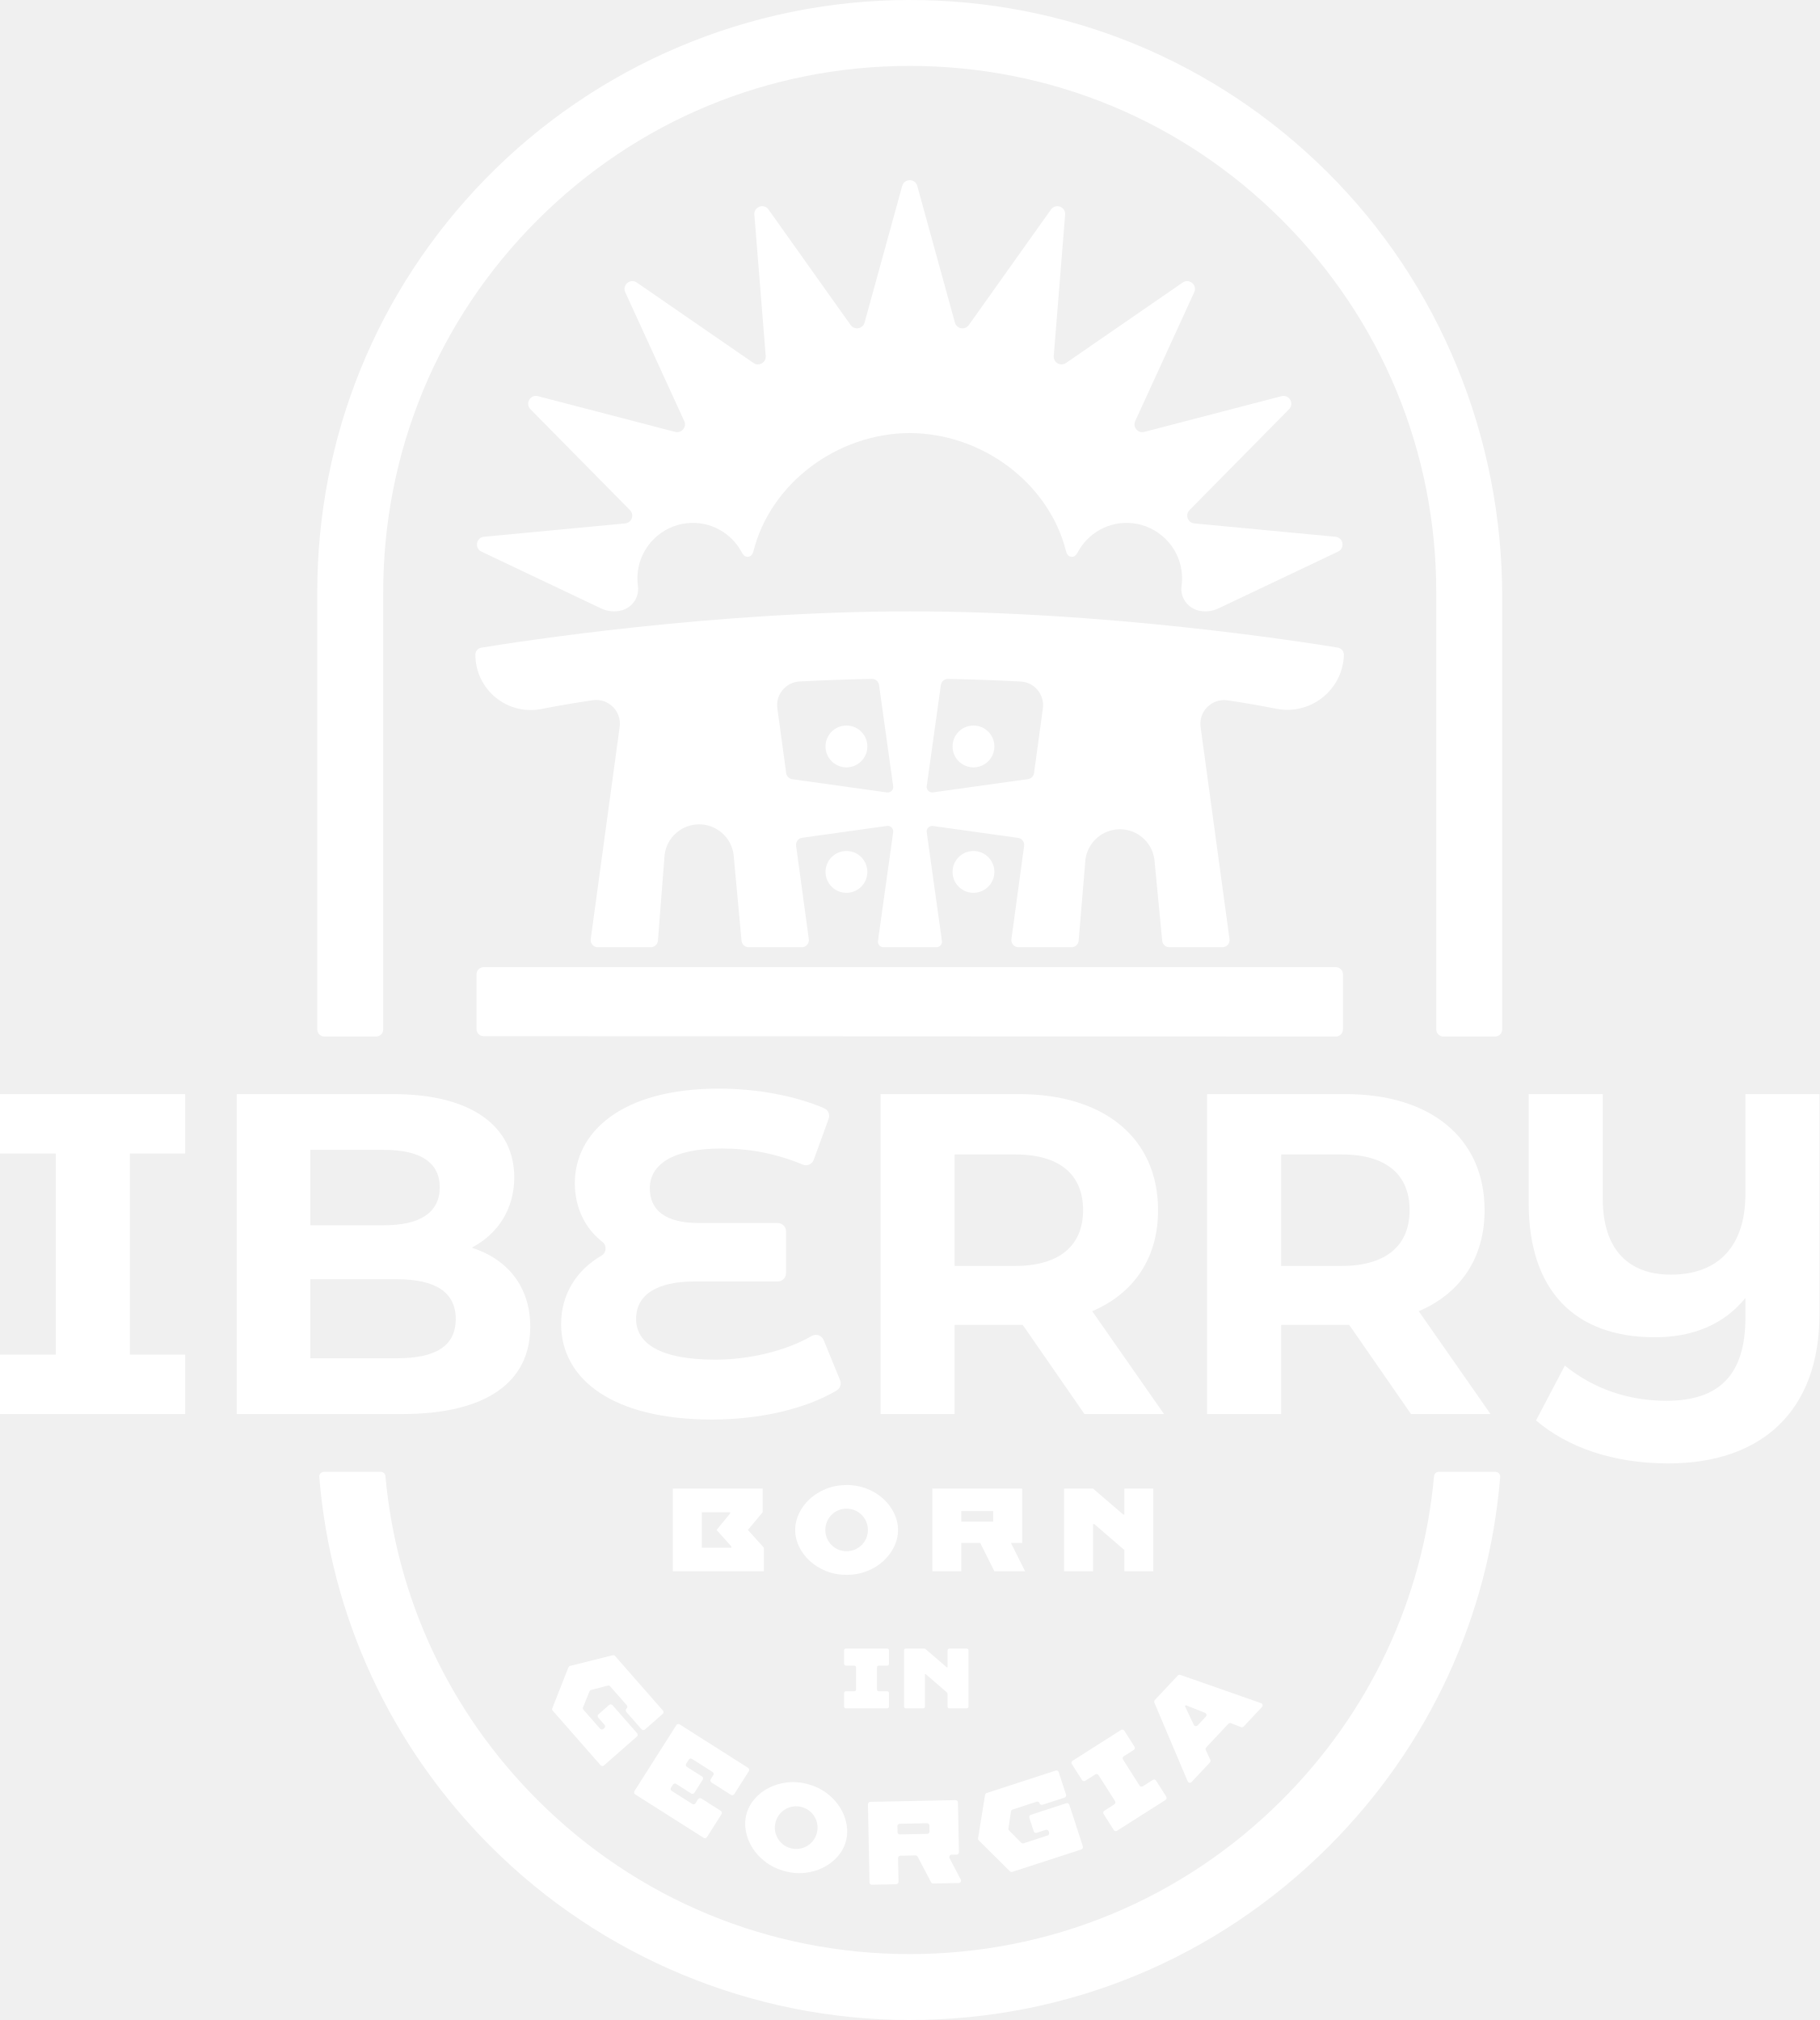
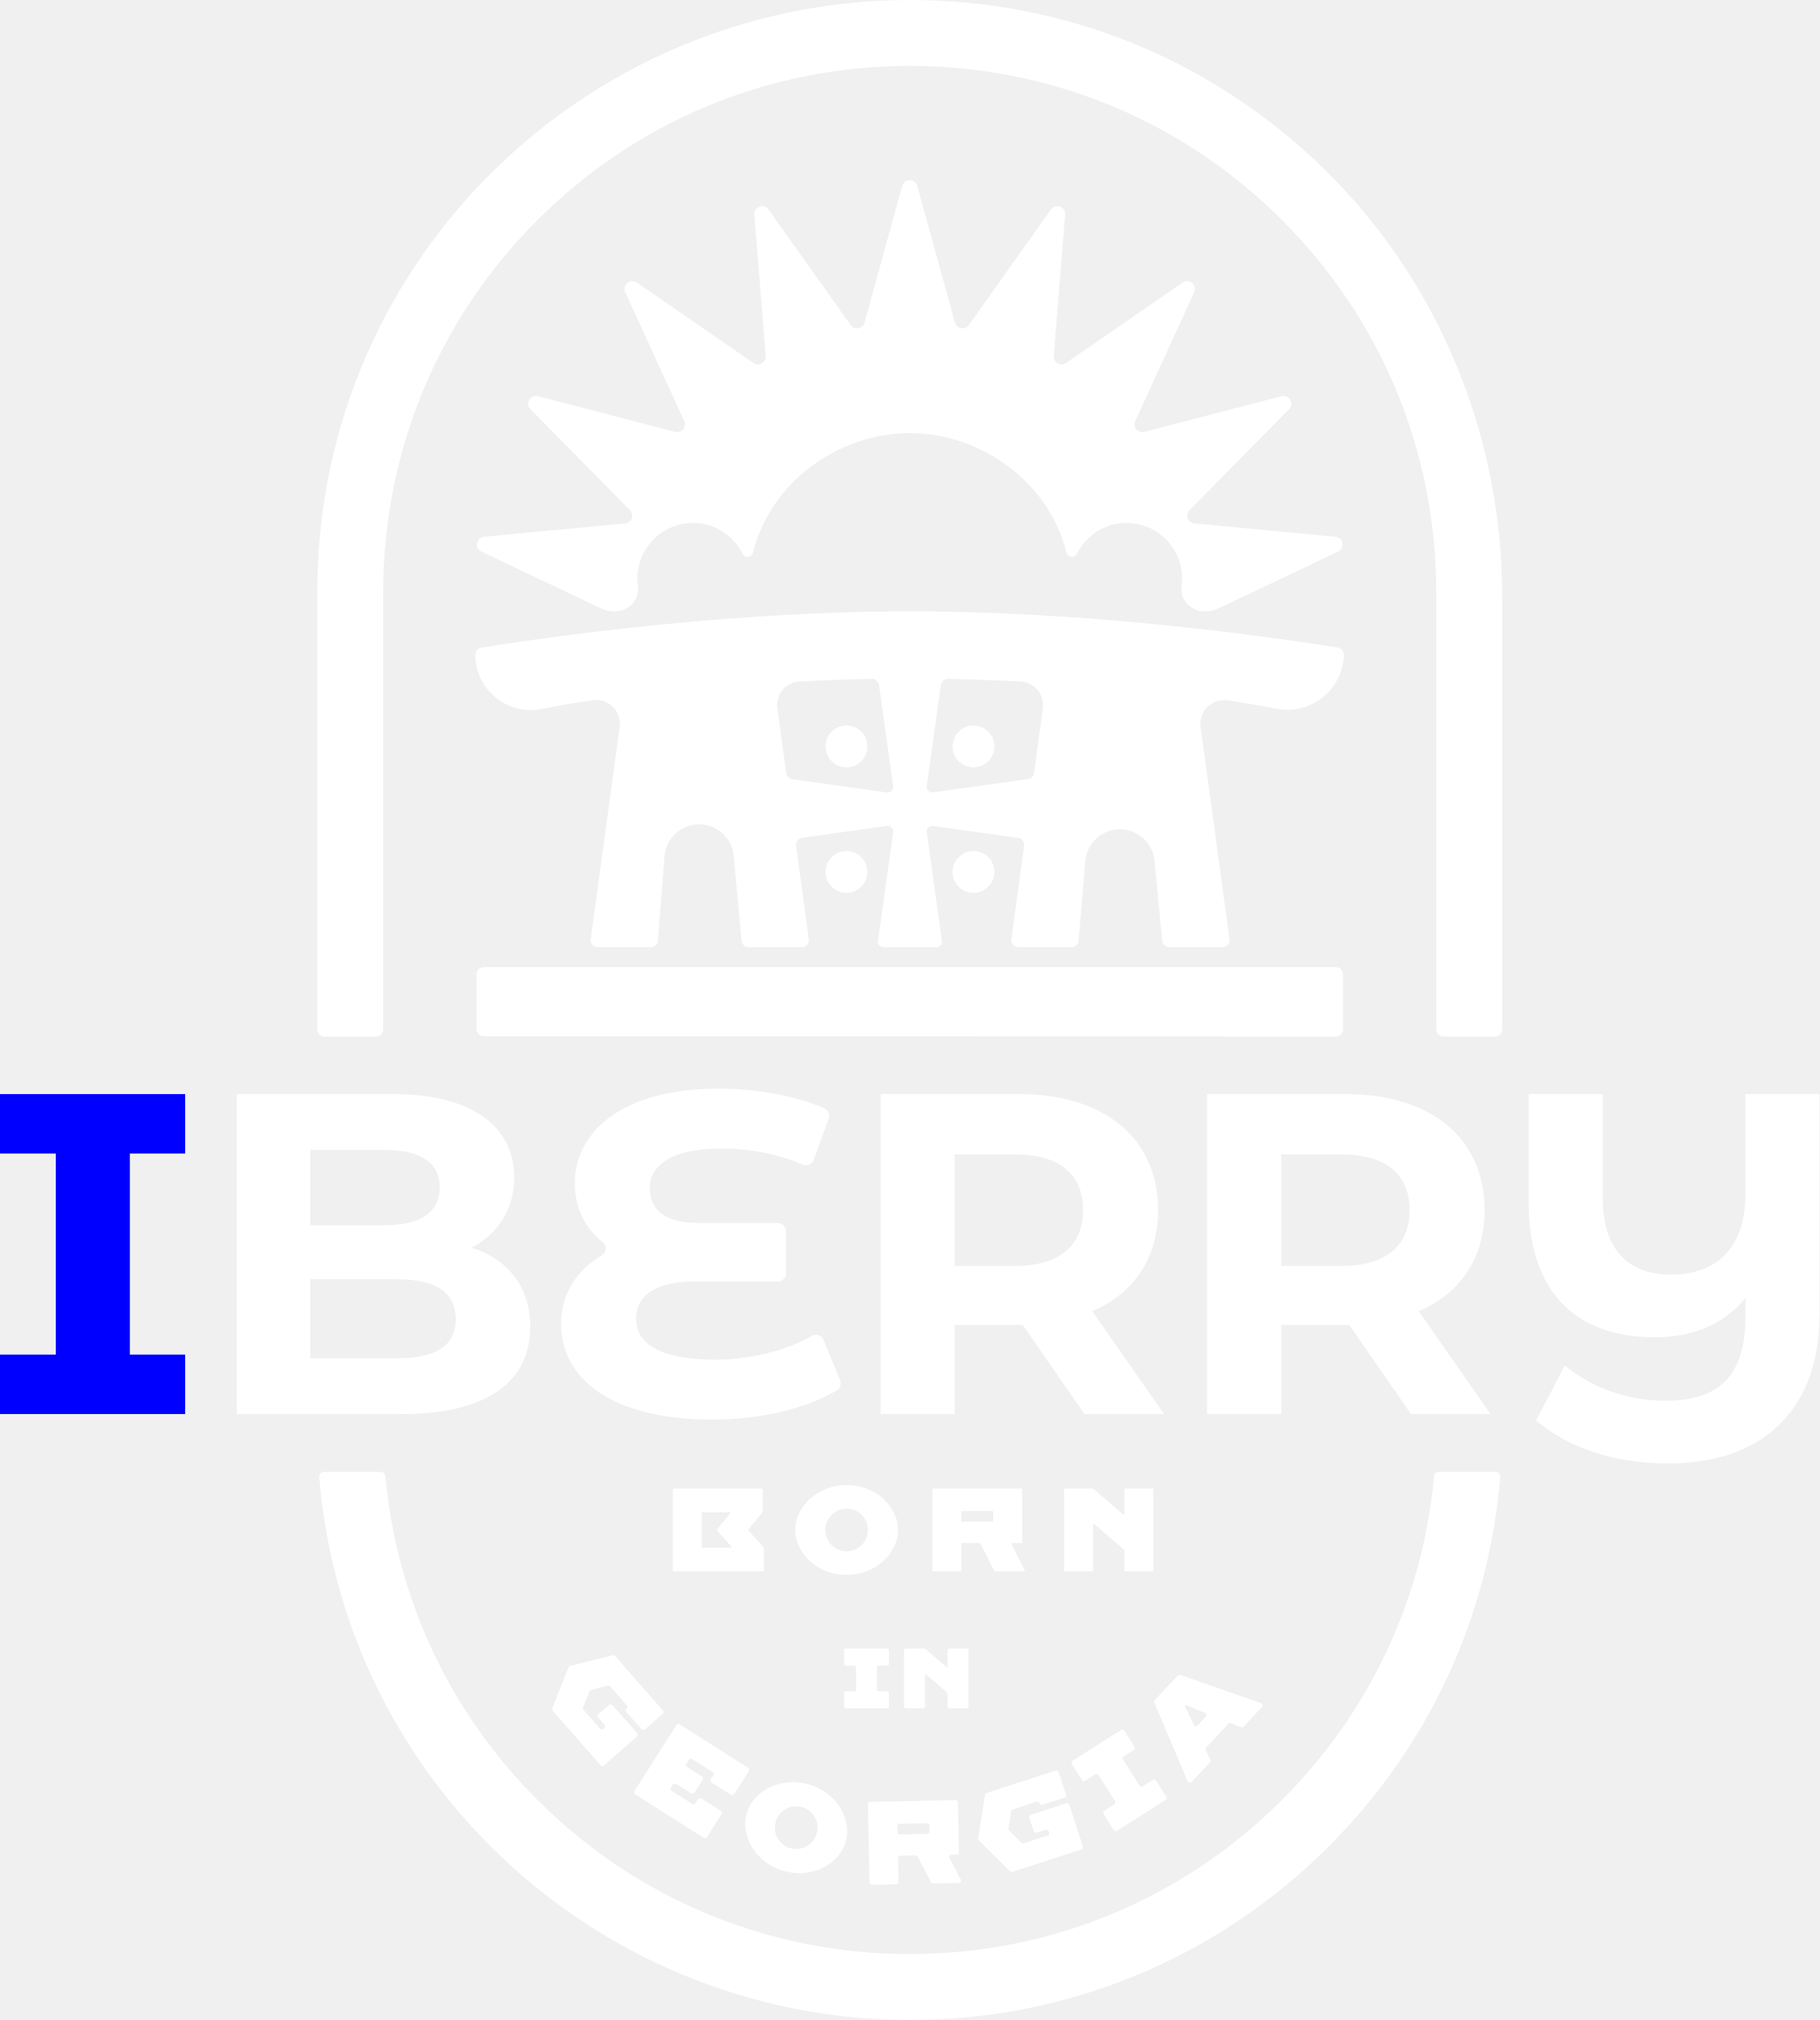
<svg xmlns="http://www.w3.org/2000/svg" id="b" data-name="Layer 2" width="322.219" height="357.808" viewBox="0 0 322.219 357.808">
  <g id="c" data-name="Layer 1">
    <g>
      <g>
-         <polygon points="0 204.326 9.877 204.326 9.877 239.949 0 239.949 0 250.474 32.79 250.474 32.79 239.949 22.993 239.949 22.993 204.326 32.79 204.326 32.79 193.801 0 193.801 0 204.326" fill="white" stroke-width="0" />
+         <polygon points="0 204.326 9.877 204.326 9.877 239.949 0 239.949 0 250.474 32.79 250.474 32.79 239.949 22.993 239.949 22.993 204.326 32.79 204.326 32.79 193.801 0 193.801 0 204.326" fill="blue" stroke-width="0" />
        <path d="M41.929,193.801v56.673h29.308c14.897,0,22.669-5.667,22.669-15.464,0-7.117-4.039-11.972-10.343-14-.008-.003-.009-.013-.002-.016,4.604-2.431,7.511-6.798,7.511-12.458,0-8.825-7.287-14.735-21.455-14.735h-27.689ZM80.709,233.634c0,4.858-3.643,6.963-10.444,6.963h-15.302v-14.006h15.302c6.801,0,10.444,2.267,10.444,7.044ZM77.876,210.317c0,4.453-3.481,6.72-9.877,6.72h-13.035v-13.359h13.035c6.396,0,9.877,2.186,9.877,6.639Z" fill="white" stroke-width="0" />
        <path d="M145.859,237.362c-.338-.824-1.322-1.167-2.094-.722-4.654,2.681-11.114,4.201-17.111,4.201-9.796,0-14.006-2.915-14.006-7.206,0-4.372,3.805-6.639,10.282-6.639h14.796c.816,0,1.477-.661,1.477-1.477v-7.409c0-.816-.661-1.477-1.477-1.477h-13.987c-5.91,0-8.663-2.267-8.663-6.153,0-4.129,3.967-7.044,12.711-7.044,4.856,0,9.646.869,14.369,2.851.778.326,1.67-.062,1.958-.855l2.638-7.269c.267-.735-.082-1.555-.801-1.862-5.067-2.167-11.79-3.471-18.649-3.471-17.407,0-25.503,7.853-25.503,16.759,0,4.25,1.743,7.939,4.901,10.409.813.636.702,1.906-.191,2.423-4.381,2.534-7.138,6.81-7.138,12.105,0,9.797,9.149,16.921,26.718,16.921,8.564,0,16.631-1.915,22.077-5.148.629-.373.885-1.154.607-1.831l-2.912-7.105Z" fill="white" stroke-width="0" />
        <path d="M193.431,232.26s.626-.268,1.298-.607c6.57-3.313,10.359-9.3,10.359-17.288,0-12.711-9.473-20.564-24.612-20.564h-24.532v56.673h13.116v-15.788h12.042s.159.199.39.533l10.561,15.255h14.087l-12.709-18.214ZM179.747,224.243h-10.687v-19.755h10.687c8.015,0,12.063,3.643,12.063,9.877,0,6.153-4.048,9.877-12.063,9.877Z" fill="white" stroke-width="0" />
        <path d="M251.257,232.26s.626-.268,1.298-.607c6.57-3.313,10.359-9.3,10.359-17.288,0-12.711-9.473-20.564-24.612-20.564h-24.532v56.673h13.116v-15.788h12.042s.159.199.39.533l10.561,15.255h14.087l-12.709-18.214ZM237.573,224.243h-10.687v-19.755h10.687c8.015,0,12.063,3.643,12.063,9.877,0,6.153-4.048,9.877-12.063,9.877Z" fill="white" stroke-width="0" />
        <path d="M309.104,193.801v17.65c0,10.039-5.505,14.33-13.197,14.33-7.529,0-12.063-4.453-12.063-13.44v-18.54h-13.116v19.35c0,15.383,8.096,23.722,22.346,23.722,6.72,0,12.225-2.267,16.031-6.963v3.481c0,10.12-4.615,14.735-14.006,14.735-6.72,0-12.873-2.105-17.973-6.234,0,0,0,0,0,0l-5.1,9.714s0,.001,0,.002c5.505,4.695,13.52,7.61,23.397,7.61,16.516,0,26.798-9.23,26.798-26.475v-38.943h-13.116Z" fill="white" stroke-width="0" />
      </g>
      <g>
        <path d="M119.159,278.33v-14.652h15.908v4.186l-2.616,3.14,2.826,3.14v4.186h-16.117ZM124.287,274.144h5.233v-.209l-2.616-2.93,2.407-2.93v-.209h-5.024v6.279Z" fill="white" stroke-width="0" />
        <path d="M159.036,271.004c0,1.019-.23,2.006-.691,2.962-.46.956-1.096,1.804-1.905,2.543-.809.74-1.769,1.333-2.878,1.779-1.109.446-2.32.67-3.631.67s-2.522-.223-3.631-.67c-1.11-.446-2.069-1.04-2.878-1.779-.809-.74-1.444-1.587-1.905-2.543-.461-.956-.691-1.943-.691-2.962s.23-2.006.691-2.962c.46-.955,1.095-1.803,1.905-2.543.809-.739,1.769-1.332,2.878-1.779,1.109-.446,2.32-.67,3.631-.67s2.522.223,3.631.67c1.11.447,2.069,1.04,2.878,1.779.809.74,1.444,1.588,1.905,2.543.461.956.691,1.944.691,2.962ZM153.699,271.004c0-.516-.098-1.005-.293-1.465s-.464-.861-.806-1.204c-.342-.342-.743-.61-1.204-.806-.46-.195-.949-.293-1.465-.293-.531,0-1.022.098-1.476.293-.453.195-.851.464-1.193.806s-.611.743-.806,1.204c-.196.46-.293.949-.293,1.465,0,.531.097,1.022.293,1.476.195.453.464.851.806,1.193.342.342.74.611,1.193.806.453.196.945.293,1.476.293.516,0,1.005-.097,1.465-.293.46-.195.861-.464,1.204-.806s.61-.74.806-1.193c.195-.453.293-.945.293-1.476Z" fill="white" stroke-width="0" />
        <path d="M173.59,273.306h-3.349v5.024h-5.128v-14.652h15.908v9.628h-1.988l2.512,5.024h-5.442l-2.512-5.024ZM170.241,269.539h5.651v-1.884h-5.651v1.884Z" fill="white" stroke-width="0" />
        <path d="M199.121,268.283v-4.605h5.128v14.652h-5.128v-3.768l-5.337-4.605h-.209v8.373h-5.128v-14.652h5.128l5.358,4.605h.188Z" fill="white" stroke-width="0" />
      </g>
      <path d="M57.445,183.603h9.16c.695,0,1.259-.564,1.259-1.259v-77.421c0-24.907,9.699-48.323,27.311-65.935,17.612-17.612,41.028-27.311,65.935-27.311s48.323,9.699,65.935,27.311c17.612,17.612,27.311,41.028,27.311,65.935v77.421c0,.695.564,1.259,1.259,1.259h9.16c.695,0,1.259-.564,1.259-1.259v-76.646c0-28.25-11.051-55.493-31.132-75.365C215.057,10.695,188.754-.08,160.8,0c-28.179.081-55.243,11.569-74.899,31.761-19.174,19.696-29.715,45.619-29.715,73.162v77.421c0,.695.564,1.259,1.259,1.259Z" fill="white" stroke-width="0" />
      <path d="M264.838,260.712h-10.044c-.434,0-.793.331-.832.764-1.966,21.664-11.346,41.773-26.917,57.344-17.612,17.612-41.028,27.311-65.935,27.311s-48.323-9.699-65.935-27.311c-15.571-15.571-24.95-35.68-26.917-57.344-.039-.432-.398-.764-.832-.764h-10.043c-.49,0-.88.419-.84.908,2.023,24.71,12.612,47.672,30.328,65.41,19.606,19.63,46.313,30.731,74.057,30.778,28.094.047,54.514-10.871,74.374-30.731,17.744-17.744,28.35-40.725,30.375-65.458.04-.488-.349-.907-.839-.907Z" fill="white" stroke-width="0" />
      <path d="M237.835,182.343v-9.764c0-.695-.564-1.259-1.259-1.259H85.643c-.695,0-1.259.564-1.259,1.259v9.7c0,.695.563,1.258,1.258,1.259l150.933.064c.695,0,1.259-.563,1.259-1.259Z" fill="white" stroke-width="0" />
      <path d="M112.829,307.008l-4.359-4.968c-.153-.174-.418-.191-.592-.039l-1.892,1.66c-.174.153-.192.418-.039.592l1.107,1.262c.153.174.136.439-.039.592l-.157.138c-.174.153-.439.136-.592-.039l-2.942-3.353c-.105-.119-.133-.288-.073-.435l1.151-2.824c.05-.122.154-.214.282-.248l2.95-.773c.154-.04.317.01.422.129l2.942,3.353c.153.174.136.439-.039.592h0c-.174.153-.191.418-.039.592l2.698,3.075c.153.174.418.191.592.039l3.153-2.767c.174-.153.191-.418.039-.592l-8.479-9.664c-.104-.118-.265-.168-.417-.13l-7.553,1.889c-.131.033-.239.127-.289.253l-2.855,7.243c-.058.146-.029.312.075.431l8.479,9.664c.153.174.418.191.592.039l5.835-5.119c.174-.153.192-.418.039-.592Z" fill="white" stroke-width="0" />
      <path d="M130.032,317.8l2.587-4.073c.124-.196.066-.455-.129-.579l-12.131-7.705c-.196-.124-.455-.066-.579.129l-7.424,11.689c-.124.196-.066.455.129.579l12.132,7.704c.196.124.455.066.579-.129l2.586-4.073c.124-.196.066-.455-.129-.579l-3.453-2.193c-.196-.124-.455-.066-.579.129l-.45.708c-.124.196-.384.253-.579.129l-3.631-2.306c-.196-.124-.253-.384-.129-.579l.337-.531c.124-.196.384-.254.579-.129l2.656,1.687c.196.124.455.066.579-.129l1.462-2.303c.124-.196.066-.455-.129-.579l-2.657-1.687c-.196-.124-.254-.384-.129-.579l.45-.708c.124-.196.384-.253.579-.129l3.63,2.306c.196.124.253.383.129.579l-.45.708c-.124.196-.066.455.129.579l3.453,2.193c.196.124.455.066.579-.129Z" fill="white" stroke-width="0" />
      <path d="M133.229,327.278c.58.933,1.345,1.766,2.295,2.497.949.732,2.057,1.275,3.322,1.631,1.265.356,2.494.469,3.686.338,1.192-.129,2.278-.442,3.26-.936.981-.494,1.823-1.14,2.527-1.937.704-.797,1.194-1.687,1.47-2.671.276-.983.322-1.998.136-3.045-.185-1.047-.568-2.037-1.148-2.97-.58-.933-1.345-1.766-2.294-2.498-.95-.731-2.057-1.275-3.323-1.631-1.266-.356-2.494-.469-3.686-.339-1.192.13-2.278.442-3.26.936-.982.494-1.824,1.14-2.528,1.937-.704.797-1.193,1.688-1.469,2.671-.277.983-.322,1.998-.137,3.045.185,1.047.568,2.037,1.148,2.97ZM137.368,322.71c.14-.498.366-.942.679-1.334.314-.391.682-.706,1.105-.943.422-.237.879-.388,1.37-.453.49-.066.991-.027,1.503.117.498.14.943.366,1.334.68.391.313.706.681.943,1.104.237.422.387.883.451,1.38.063.497.025.995-.115,1.493-.144.512-.372.96-.683,1.344-.312.385-.679.696-1.101.933-.423.237-.883.388-1.38.451-.497.064-.995.025-1.493-.114-.512-.144-.96-.371-1.344-.683-.385-.311-.696-.678-.933-1.101-.238-.422-.388-.879-.454-1.369-.066-.49-.027-.992.118-1.503Z" fill="white" stroke-width="0" />
      <path d="M165.266,333.63l4.515-.091c.312-.006.508-.339.363-.615l-1.987-3.781c-.145-.276.051-.608.363-.615l.894-.018c.232-.005.416-.196.411-.428l-.178-8.81c-.005-.232-.196-.416-.428-.411l-15.102.304c-.232.005-.416.196-.411.428l.279,13.844c.005.232.196.416.428.411l4.3-.086c.232-.005.416-.196.411-.428l-.084-4.196c-.005-.232.179-.423.411-.428l2.678-.054c.159-.003.306.084.38.224l2.378,4.524c.074.141.221.228.38.224ZM158.947,324.524l-.021-1.048c-.005-.232.179-.423.411-.428l4.824-.097c.232-.005.423.179.428.411l.021,1.049c.005.232-.179.423-.411.428l-4.824.097c-.232.005-.423-.179-.428-.411Z" fill="white" stroke-width="0" />
      <path d="M191.774,327.065l-2.401-7.382c-.072-.22-.308-.341-.529-.269l-6.285,2.044c-.22.072-.341.308-.269.529l.779,2.394c.072.22.308.341.529.269l1.596-.519c.22-.072.457.049.529.269l.065.199c.072.22-.049.457-.269.529l-4.243,1.38c-.151.049-.317.009-.429-.104l-2.14-2.171c-.093-.094-.136-.226-.116-.357l.453-3.016c.024-.157.134-.287.285-.337l4.242-1.38c.22-.072.457.049.529.269h0c.072.22.308.341.529.269l3.891-1.266c.22-.072.341-.308.269-.529l-1.298-3.99c-.072-.22-.308-.341-.529-.269l-12.226,3.977c-.15.049-.259.177-.284.332l-1.244,7.685c-.022.134.023.27.119.365l5.527,5.482c.112.111.276.15.425.101l12.225-3.977c.22-.072.341-.308.269-.529Z" fill="white" stroke-width="0" />
      <path d="M197.824,324.284l8.586-5.46c.196-.124.253-.384.129-.579l-1.801-2.833c-.124-.196-.384-.253-.579-.129l-1.77,1.126c-.196.124-.455.067-.579-.129l-2.927-4.603c-.124-.196-.067-.455.129-.579l1.77-1.126c.196-.124.253-.384.129-.579l-1.801-2.833c-.124-.196-.384-.253-.579-.129l-8.586,5.46c-.196.124-.253.384-.129.579l1.801,2.833c.124.196.384.253.579.129l1.77-1.126c.196-.124.455-.067.579.129l2.927,4.603c.124.196.067.455-.129.579l-1.77,1.126c-.196.124-.253.384-.129.579l1.801,2.833c.124.196.384.253.579.129Z" fill="white" stroke-width="0" />
      <path d="M220.249,305.821l3.242-3.456c.208-.221.119-.583-.167-.683l-14.293-5.002c-.157-.055-.331-.012-.445.109l-4.077,4.344c-.114.121-.145.298-.08.451l5.902,13.946c.118.279.485.345.692.124l3.242-3.455c.117-.124.146-.307.076-.462l-.803-1.755c-.071-.155-.041-.337.076-.462l3.921-4.179c.117-.124.297-.166.456-.105l1.803.689c.159.061.339.019.456-.105ZM212.094,305.621c-.203.216-.559.16-.685-.108l-1.567-3.317.143-.153,3.411,1.353c.275.109.354.461.151.677l-1.453,1.549Z" fill="white" stroke-width="0" />
      <path d="M146.195,132.221c0,2.046,1.659,3.705,3.705,3.705s3.705-1.659,3.705-3.705-1.659-3.705-3.705-3.705-3.705,1.659-3.705,3.705Z" fill="white" stroke-width="0" />
      <path d="M176.101,132.221c0-2.046-1.659-3.705-3.705-3.705s-3.705,1.659-3.705,3.705,1.659,3.705,3.705,3.705,3.705-1.659,3.705-3.705Z" fill="white" stroke-width="0" />
      <path d="M176.101,154.443c0-2.046-1.659-3.705-3.705-3.705s-3.705,1.659-3.705,3.705,1.659,3.705,3.705,3.705,3.705-1.659,3.705-3.705Z" fill="white" stroke-width="0" />
      <path d="M153.605,154.443c0-2.046-1.659-3.705-3.705-3.705s-3.705,1.659-3.705,3.705,1.659,3.705,3.705,3.705,3.705-1.659,3.705-3.705Z" fill="white" stroke-width="0" />
      <path d="M236.911,114.713c-6.682-1.098-40.885-6.422-75.8-6.422s-69.377,5.364-75.876,6.435c-.594.098-1.045.604-1.047,1.206-.021,6.184,5.612,10.839,11.675,9.655,2.72-.531,5.798-1.074,9.103-1.556,2.766-.404,5.151,1.948,4.774,4.718l-5.125,37.605c-.103.756.484,1.429,1.247,1.429h9.397c.657,0,1.204-.506,1.255-1.161l1.192-15.274c.416-3.052,3.023-5.328,6.103-5.328s5.687,2.276,6.103,5.328l1.413,15.292c.06.648.603,1.143,1.253,1.143h9.414c.763,0,1.35-.673,1.247-1.429l-2.254-16.54c-.094-.687.386-1.321,1.073-1.417l15.022-2.1c.64-.089,1.188.458,1.099,1.099l-2.695,19.278c-.082.585.373,1.108.964,1.108h9.399c.591,0,1.046-.523.964-1.108l-2.693-19.267c-.089-.64.459-1.188,1.099-1.099l15.078,2.108c.687.096,1.167.729,1.073,1.417l-2.251,16.521c-.103.756.484,1.429,1.247,1.429h9.404c.654,0,1.2-.501,1.254-1.154l1.208-14.411c.416-3.052,3.023-5.328,6.103-5.328h0c3.08,0,5.687,2.276,6.103,5.328l1.387,14.426c.062.646.604,1.138,1.253,1.138h9.418c.763,0,1.35-.673,1.247-1.429l-5.122-37.584c-.378-2.77,2.011-5.125,4.777-4.717,3.133.462,6.042.98,8.621,1.489,6.087,1.202,11.797-3.339,11.981-9.542h0c0-.638-.459-1.182-1.089-1.285ZM157.08,140.368l-16.776-2.345c-.558-.078-.997-.518-1.073-1.077l-1.565-11.487c-.331-2.432,1.492-4.62,3.944-4.747,4.199-.217,8.483-.374,12.792-.458.637-.012,1.184.455,1.272,1.086l2.506,17.928c.089.64-.458,1.188-1.099,1.099ZM165.218,140.357c-.64.089-1.188-.458-1.099-1.099l2.504-17.915c.088-.631.635-1.099,1.272-1.086,4.334.085,8.642.245,12.864.464,2.448.127,4.26,2.328,3.929,4.757l-1.56,11.449c-.076.559-.515.999-1.073,1.077l-16.837,2.353Z" fill="white" stroke-width="0" />
      <path d="M110.715,92.715l-24.997,2.364c-1.399.132-1.733,2.025-.463,2.627l21.203,10.069c.965.458,2.046.614,3.102.455l.064-.01c2.116-.316,3.645-2.264,3.351-4.384-.116-.833-.127-1.699-.021-2.585.538-4.485,4.169-8.076,8.659-8.57,4.261-.469,8.014,1.805,9.811,5.262.081.149.403.692.971.692s.892-.441,1.042-1.013c3.008-11.976,14.776-20.865,27.674-20.914,12.898.049,24.666,8.938,27.674,20.914.15.572.474,1.013,1.042,1.013s.89-.543.971-.692c1.798-3.457,5.55-5.731,9.811-5.262,4.49.494,8.121,4.085,8.659,8.57.106.886.095,1.752-.021,2.585-.295,2.119,1.235,4.067,3.351,4.384l.064.01c1.057.158,2.137.003,3.102-.455l21.203-10.069c1.269-.603.936-2.495-.463-2.627l-24.997-2.364c-1.161-.11-1.674-1.519-.855-2.349l17.629-17.879c.987-1.001.026-2.665-1.334-2.311l-24.298,6.328c-1.129.294-2.092-.855-1.607-1.915l10.451-22.83c.585-1.278-.887-2.513-2.044-1.715l-20.669,14.257c-.96.662-2.258-.087-2.165-1.25l2.013-25.028c.113-1.401-1.693-2.058-2.507-.912l-14.546,20.466c-.676.951-2.152.69-2.462-.434l-6.669-24.207c-.187-.677-.76-1.016-1.334-1.016s-1.147.339-1.334,1.016l-6.669,24.207c-.31,1.124-1.786,1.385-2.462.434l-14.546-20.466c-.814-1.145-2.62-.488-2.507.912l2.013,25.028c.093,1.162-1.205,1.912-2.165,1.25l-20.669-14.257c-1.157-.798-2.629.437-2.044,1.715l10.451,22.83c.485,1.06-.478,2.209-1.607,1.915l-24.298-6.328c-1.36-.354-2.321,1.31-1.334,2.311l17.629,17.879c.819.83.306,2.239-.855,2.349Z" fill="white" stroke-width="0" />
      <g>
        <path d="M157.426,294.741c0,.167-.135.302-.302.302h-1.512c-.167,0-.302.135-.302.302v3.932c0,.167.135.302.302.302h1.512c.167,0,.302.135.302.302v2.42c0,.167-.135.302-.302.302h-7.334c-.167,0-.302-.135-.302-.302v-2.42c0-.167.135-.302.302-.302h1.512c.167,0,.302-.135.302-.302v-3.932c0-.167-.135-.302-.302-.302h-1.512c-.167,0-.302-.135-.302-.302v-2.42c0-.167.135-.302.302-.302h7.334c.167,0,.302.135.302.302v2.42Z" fill="white" stroke-width="0" />
        <path d="M171.515,302.302c0,.167-.135.302-.302.302h-3.1c-.167,0-.302-.135-.302-.302v-2.281c0-.088-.038-.171-.105-.229l-3.751-3.236h-.151v5.746c0,.167-.135.302-.302.302h-3.1c-.167,0-.302-.135-.302-.302v-9.981c0-.167.135-.302.302-.302h3.29c.073,0,.142.026.198.073l3.786,3.254h.136v-3.025c0-.167.135-.302.302-.302h3.1c.167,0,.302.135.302.302v9.981Z" fill="white" stroke-width="0" />
      </g>
    </g>
  </g>
</svg>
